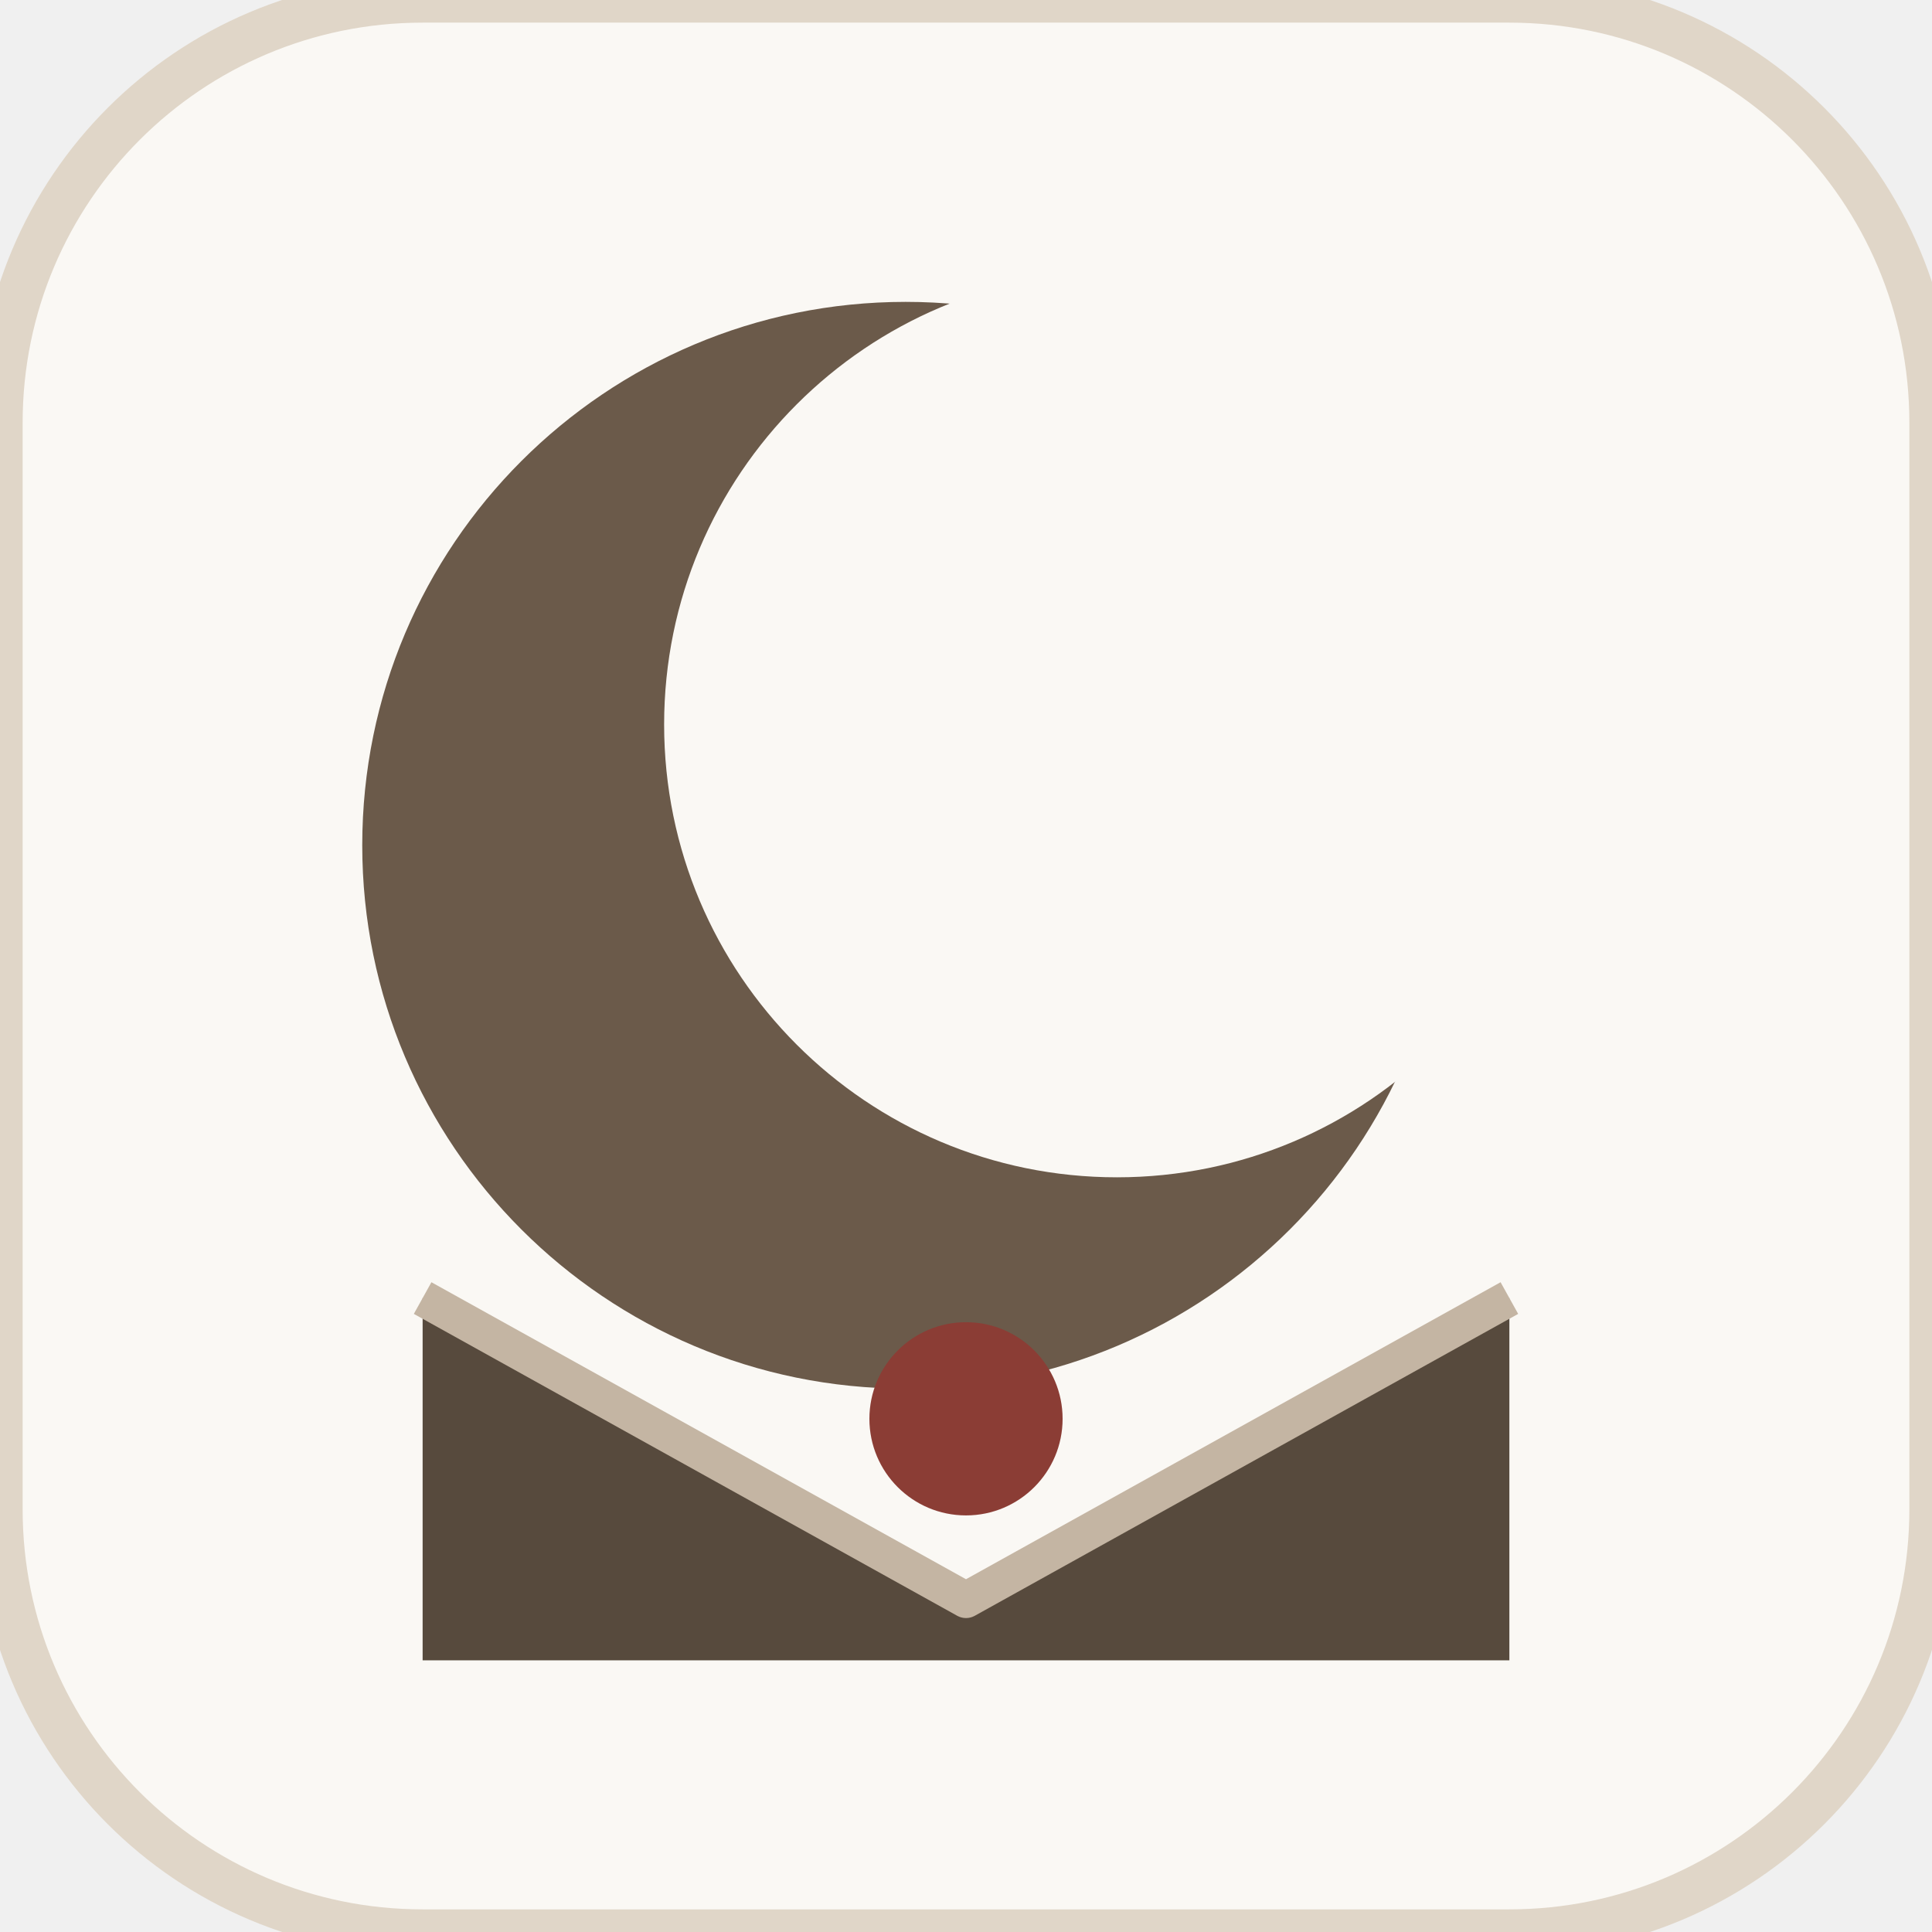
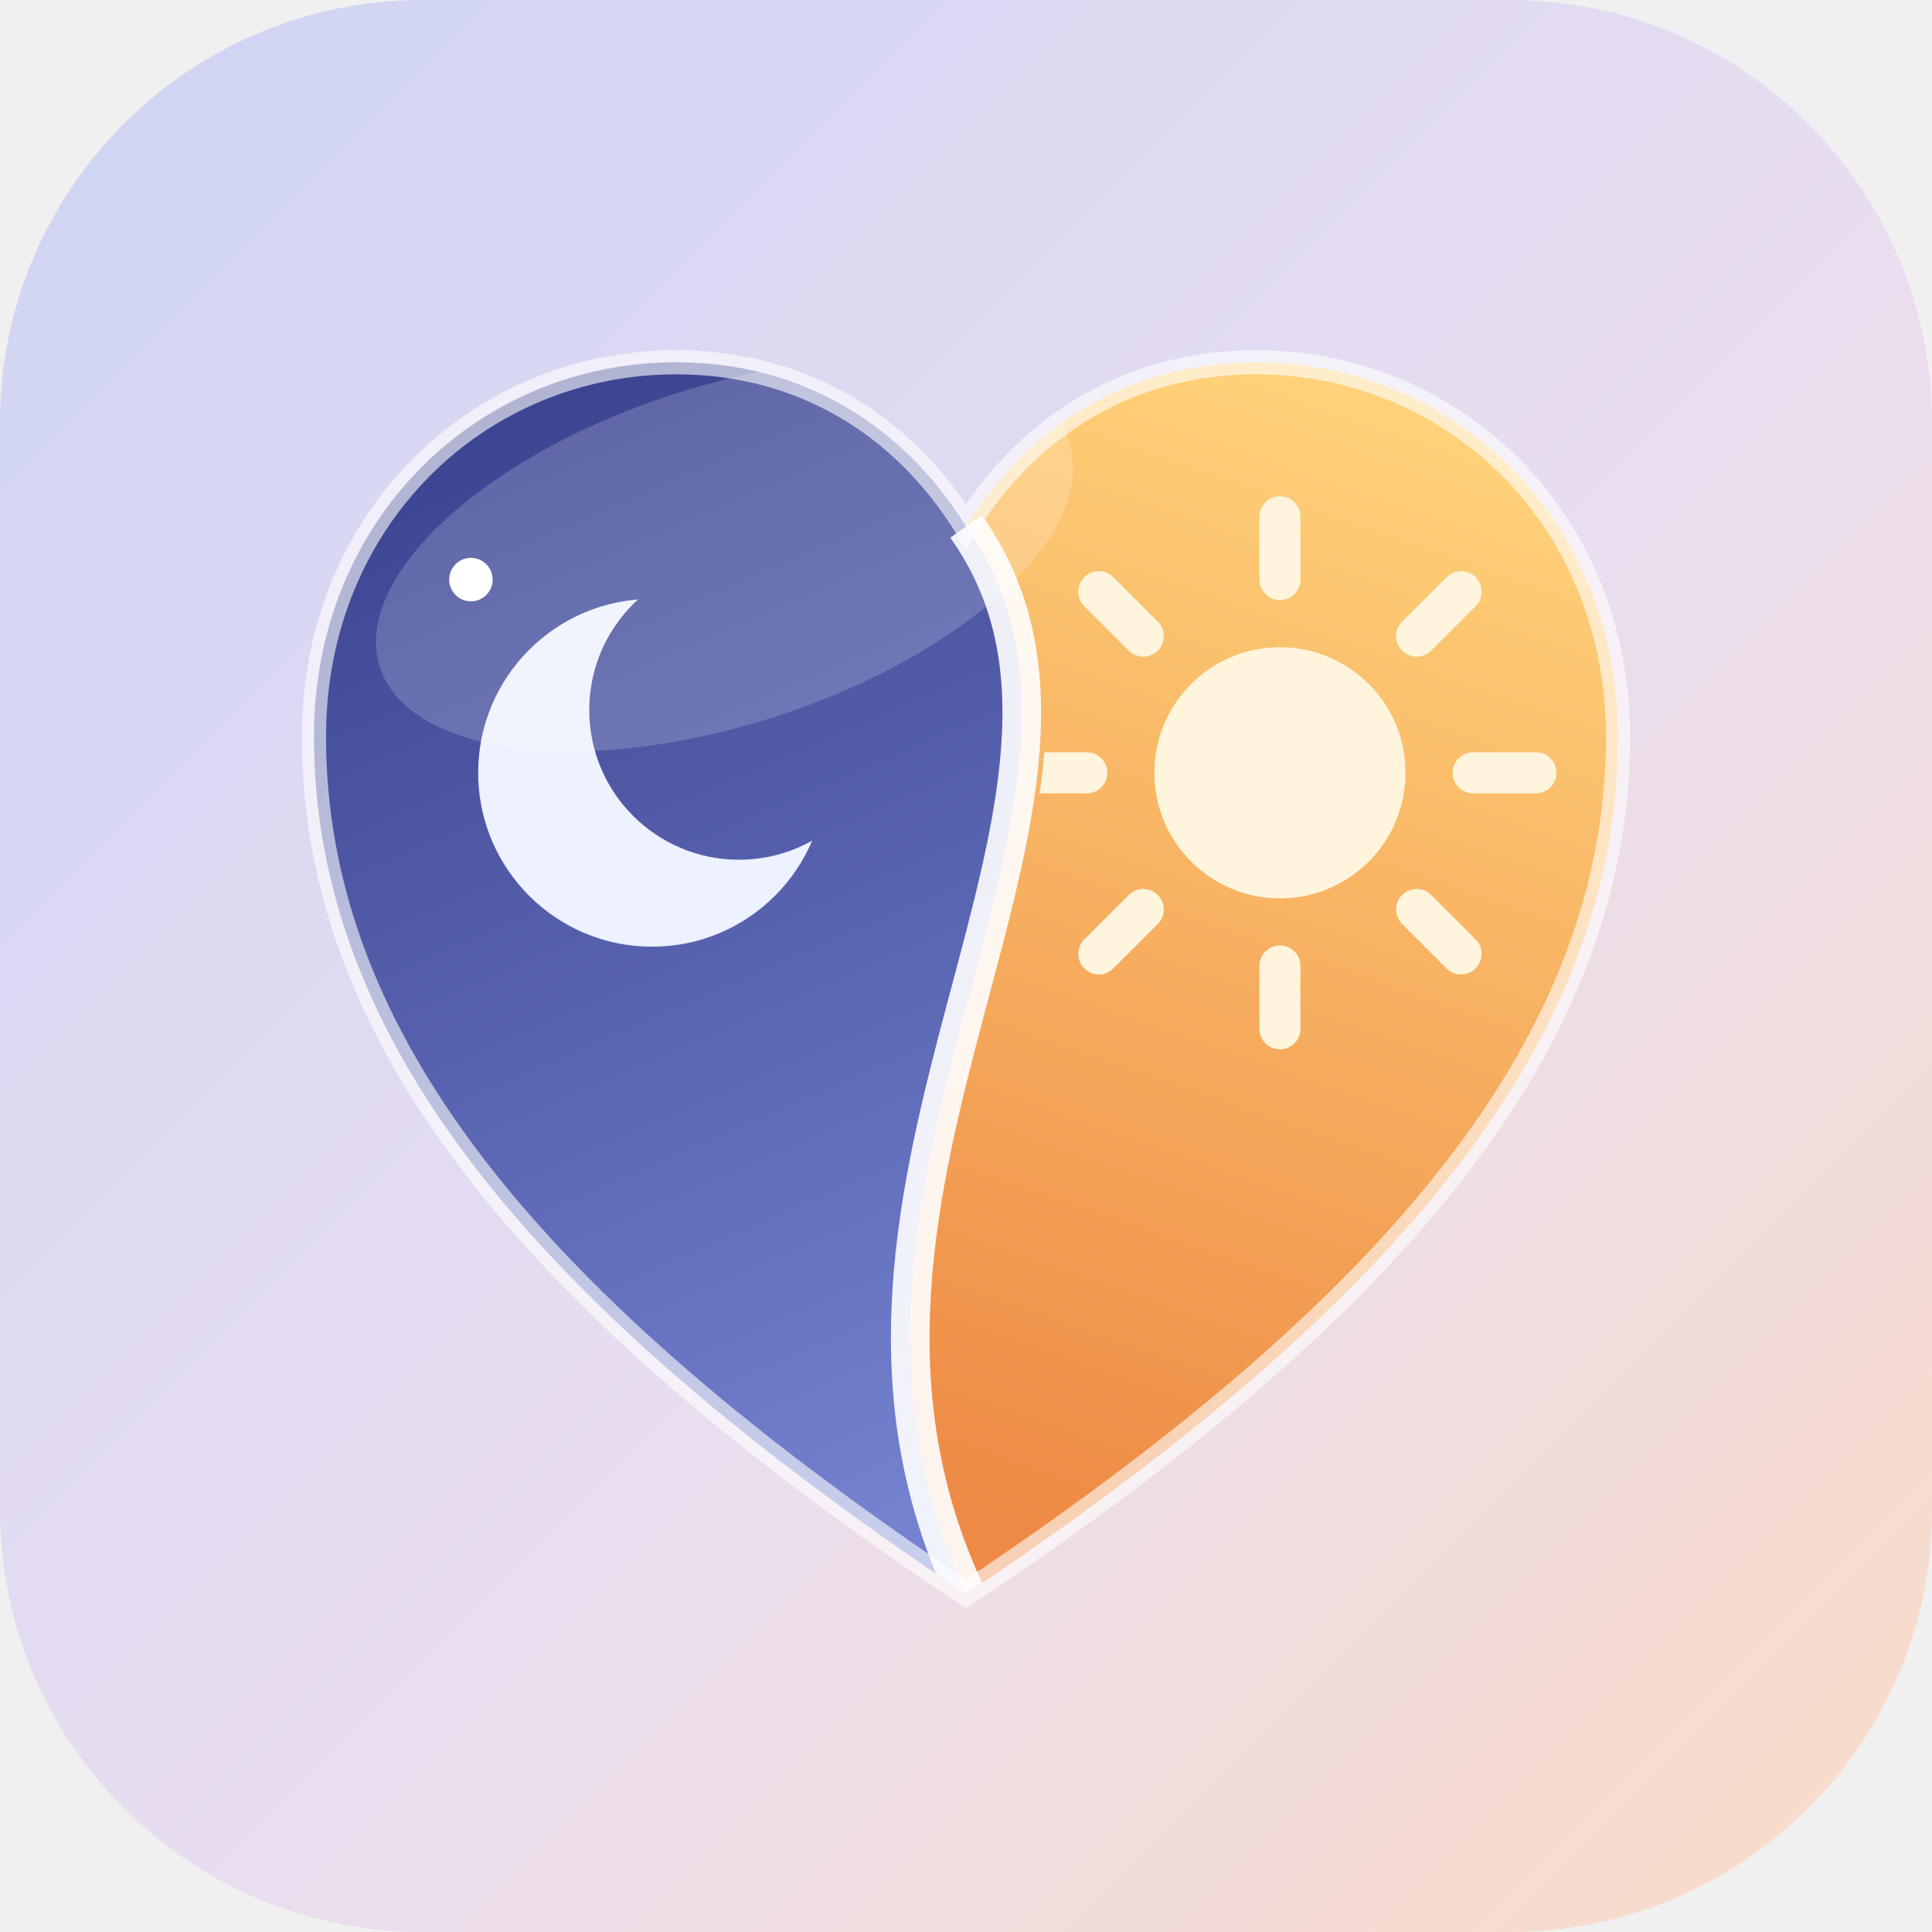
- <svg xmlns="http://www.w3.org/2000/svg" viewBox="0 0 32 32" fill="none">
-   <rect width="32" height="32" rx="7" fill="#FAF8F4" />
-   <rect width="32" height="32" rx="7" stroke="#E0D6C8" stroke-width="0.75" />
-   <circle cx="15" cy="14" r="9" fill="#6B5A4A" />
-   <circle cx="18.5" cy="12" r="7.5" fill="#FAF8F4" />
-   <path d="M7 21.5 16 26.5 25 21.5V27.5H7V21.5Z" fill="#574A3D" />
-   <path d="M7 21.5 16 26.5 25 21.5" stroke="#C4B5A3" stroke-width="0.6" stroke-linejoin="round" />
-   <circle cx="16" cy="23.5" r="1.6" fill="#8B3D35" />
+ <svg xmlns="http://www.w3.org/2000/svg" viewBox="0 0 64 64" fill="none">
+   <defs>
+     <linearGradient id="sky" x1="0" y1="0" x2="64" y2="64" gradientUnits="userSpaceOnUse">
+       <stop offset="0" stop-color="#CDD4F3" />
+       <stop offset="0.55" stop-color="#E9DDF0" />
+       <stop offset="1" stop-color="#FADCC6" />
+     </linearGradient>
+     <linearGradient id="night" x1="10" y1="8" x2="30" y2="54" gradientUnits="userSpaceOnUse">
+       <stop offset="0" stop-color="#3B4390" />
+       <stop offset="1" stop-color="#7482CF" />
+     </linearGradient>
+     <linearGradient id="day" x1="50" y1="8" x2="34" y2="54" gradientUnits="userSpaceOnUse">
+       <stop offset="0" stop-color="#FFD27A" />
+       <stop offset="1" stop-color="#EE8A45" />
+     </linearGradient>
+     <clipPath id="heart">
+       <path d="M32 57C14 45 5 34 5 21.5 5 12.5 11.8 6 20 6c5.2 0 9.4 2.6 12 6.8C34.6 8.6 38.8 6 44 6c8.2 0 15 6.5 15 15.5C59 34 50 45 32 57Z" />
+     </clipPath>
+     <clipPath id="day-half">
+       <path d="M64 0H32V12.8C40 24 24 40 32 57V64H64Z" />
+     </clipPath>
+     <mask id="crescent">
+       <circle cx="19" cy="23" r="7.2" fill="#fff" />
+       <circle cx="22.6" cy="20.4" r="6.2" fill="#000" />
+     </mask>
+   </defs>
+   <rect width="64" height="64" rx="14" fill="url(#sky)" />
+   <g transform="translate(6.4 7.2) scale(0.8)">
+     <g clip-path="url(#heart)">
+       <path d="M0 0H32V12.8C40 24 24 40 32 57V64H0Z" fill="url(#night)" />
+       <path d="M64 0H32V12.8C40 24 24 40 32 57V64H64Z" fill="url(#day)" />
+       <rect width="64" height="64" fill="#EEF1FF" mask="url(#crescent)" />
+       <circle cx="11.5" cy="15" r="0.9" fill="#fff" />
+       <g clip-path="url(#day-half)" transform="translate(1 0)">
+         <circle cx="44" cy="23" r="5.2" fill="#FFF5DD" />
+         <path d="M52 23H54.6M49.66 28.66 51.5 30.5M44 31V33.6M38.34 28.66 36.5 30.5M36 23H33.4M38.34 17.34 36.5 15.5M44 15V12.4M49.66 17.34 51.5 15.5" stroke="#FFF5DD" stroke-width="1.7" stroke-linecap="round" />
+       </g>
+       <path d="M32 12.8C40 24 24 40 32 57" stroke="#fff" stroke-width="1.6" opacity="0.9" />
+       <ellipse cx="22" cy="14" rx="15" ry="7" fill="#fff" opacity="0.18" transform="rotate(-18 22 14)" />
+     </g>
+     <path d="M32 57C14 45 5 34 5 21.5 5 12.5 11.8 6 20 6c5.2 0 9.4 2.6 12 6.8C34.6 8.6 38.8 6 44 6c8.2 0 15 6.5 15 15.5C59 34 50 45 32 57Z" stroke="#fff" stroke-opacity="0.6" stroke-width="1" />
+   </g>
</svg>
